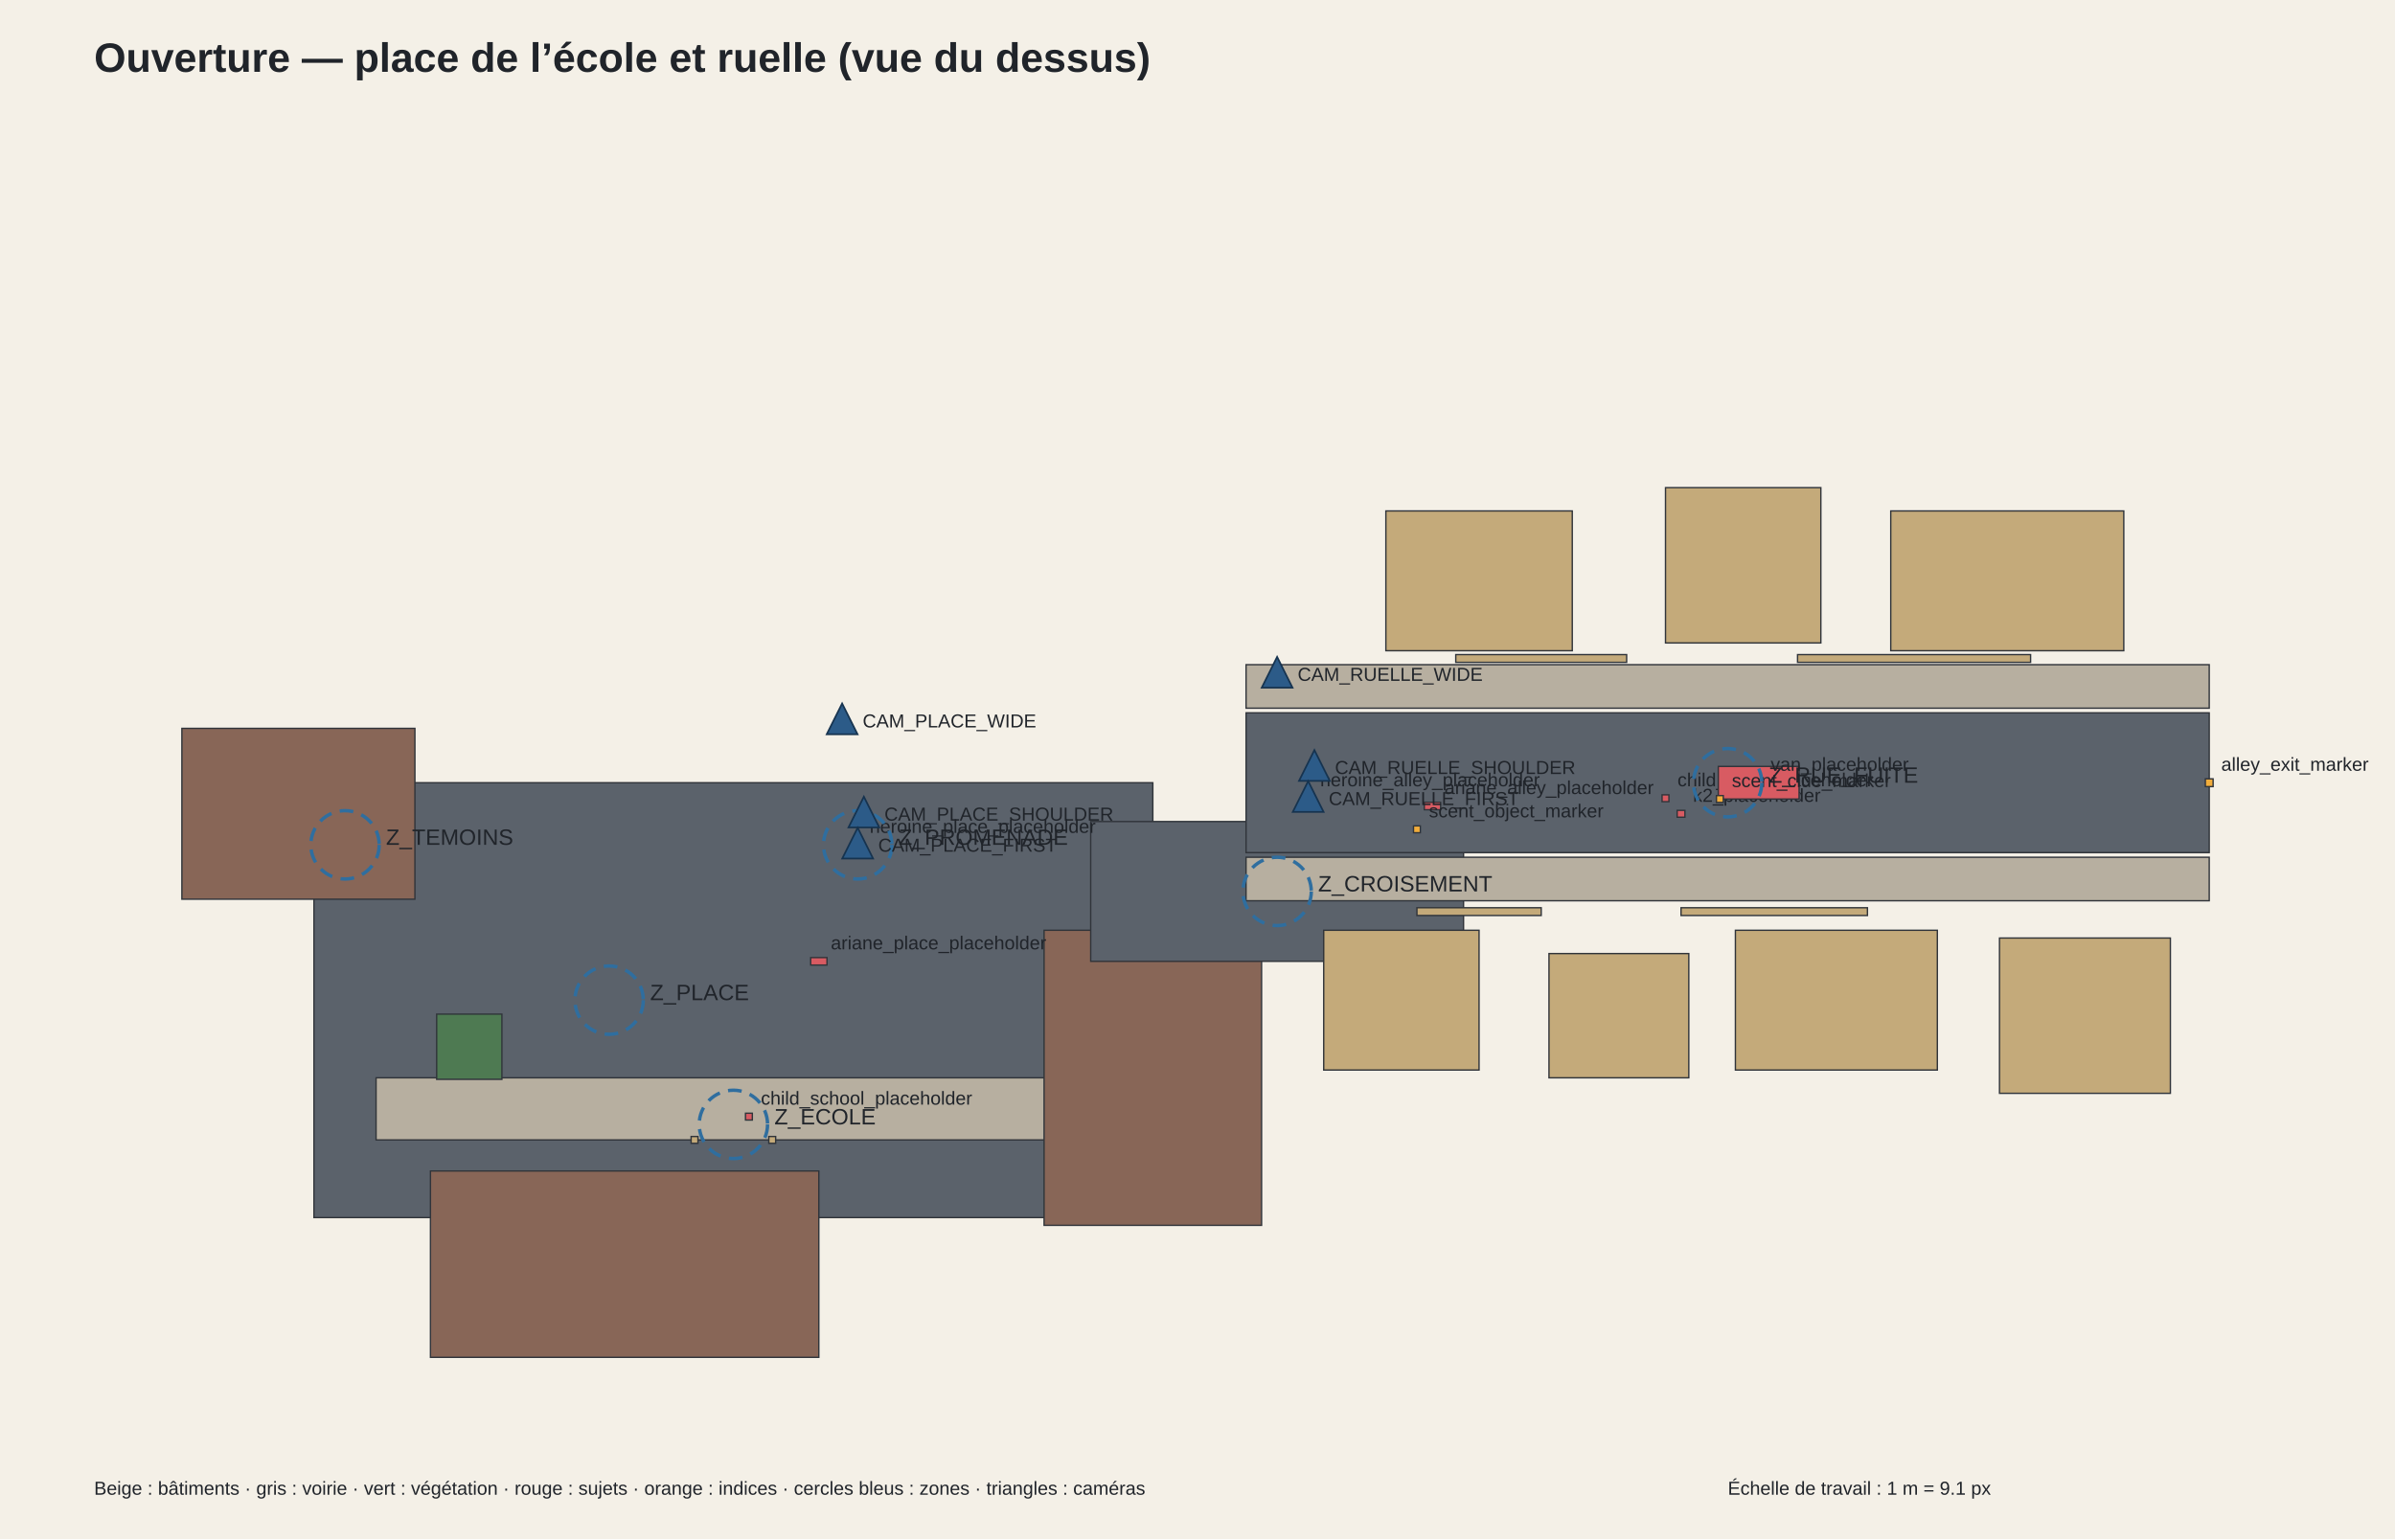
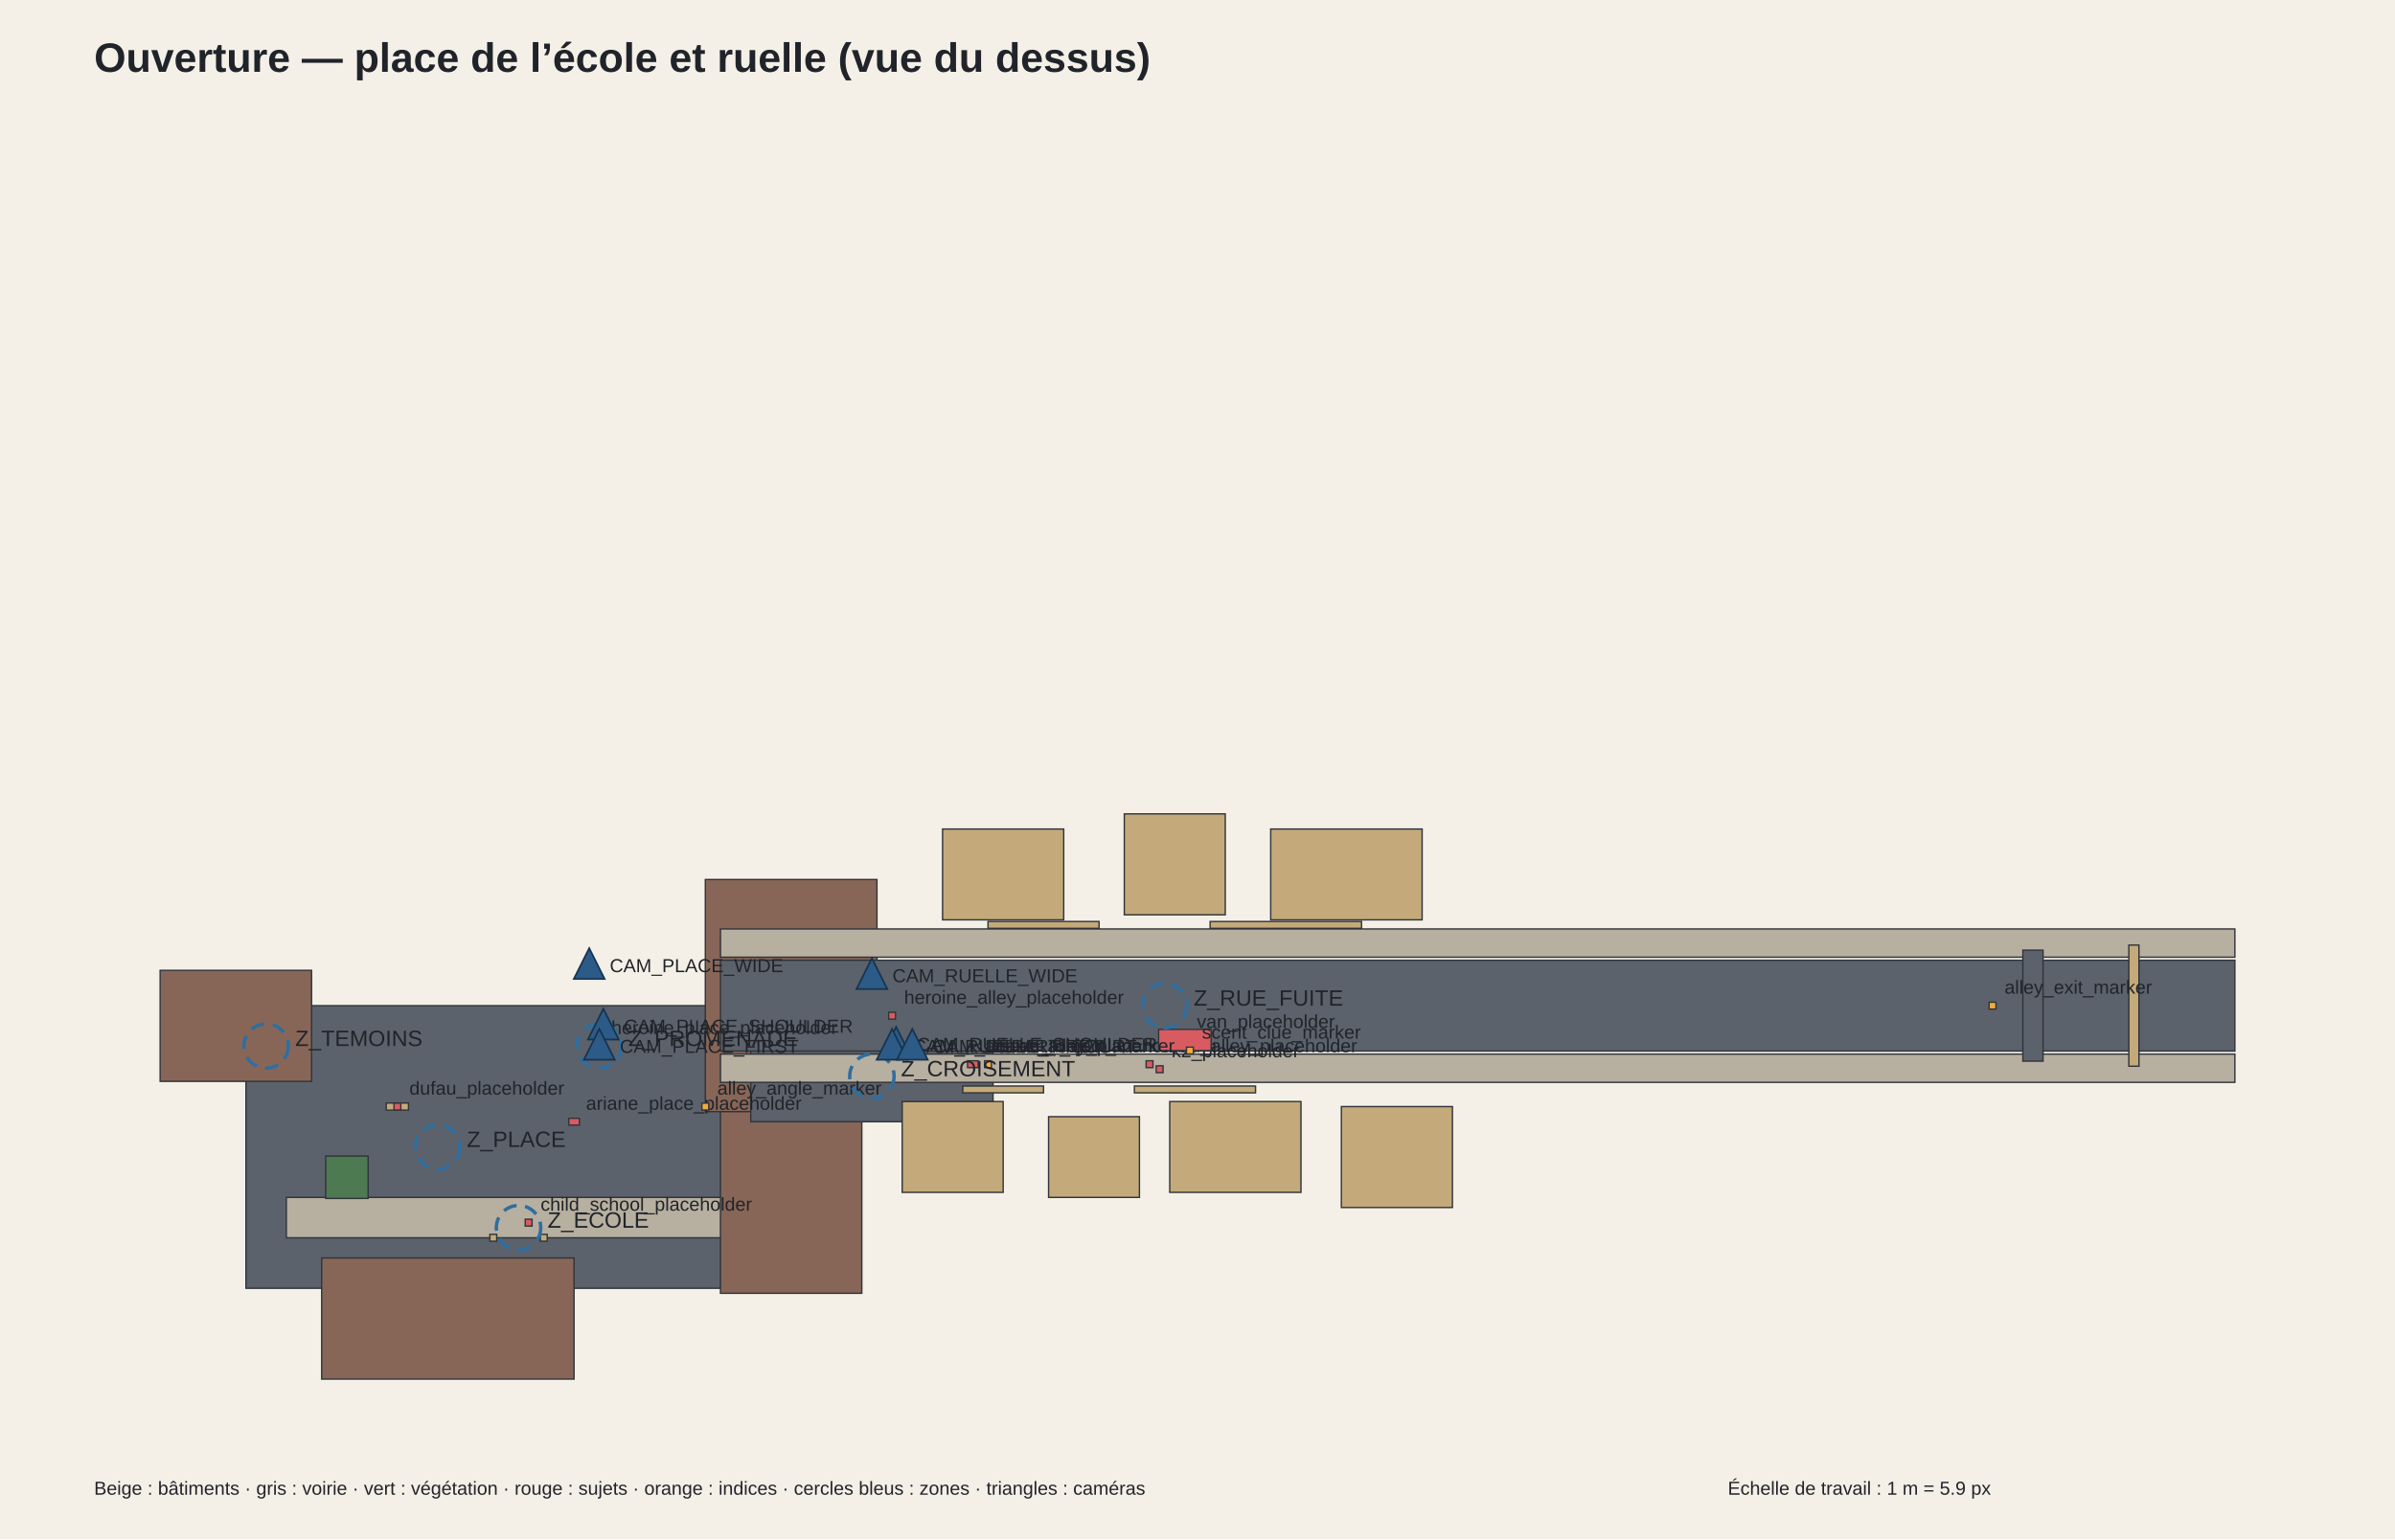
<svg xmlns="http://www.w3.org/2000/svg" width="1400" height="900" viewBox="0 0 1400 900">
  <rect width="100%" height="100%" fill="#f4f0e7" />
  <style>text{font-family:Arial,sans-serif;fill:#20242a}.label{font-size:13px}.small{font-size:11px}.title{font-size:24px;font-weight:700}.zone{fill:none;stroke:#2f6e9f;stroke-width:2;stroke-dasharray:8 5}.camera{fill:#2c5b88;stroke:#16334f;stroke-width:1}</style>
  <text x="55" y="42" class="title">Ouverture — place de l’école et ruelle (vue du dessus)</text>
-   <rect x="183.51" y="457.68" width="490.38" height="254.27" fill="#5b626b" stroke="#30343a" stroke-width="0.8" />
-   <rect x="219.84" y="630.22" width="417.73" height="36.32" fill="#b7afa0" stroke="#30343a" stroke-width="0.8" />
-   <rect x="256.16" y="689.24" width="217.95" height="99.89" fill="#c4aa7a" stroke="#30343a" stroke-width="0.8" />
-   <rect x="251.62" y="684.70" width="227.03" height="108.97" fill="#886657" stroke="#30343a" stroke-width="0.8" />
-   <rect x="404.00" y="664.54" width="4.00" height="4.00" fill="#c4aa7a" stroke="#30343a" stroke-width="0.8" />
-   <rect x="449.41" y="664.54" width="4.00" height="4.00" fill="#c4aa7a" stroke="#30343a" stroke-width="0.8" />
-   <rect x="110.86" y="430.43" width="127.14" height="90.81" fill="#c4aa7a" stroke="#30343a" stroke-width="0.8" />
-   <rect x="106.32" y="425.89" width="136.22" height="99.89" fill="#886657" stroke="#30343a" stroke-width="0.8" />
-   <rect x="614.86" y="548.49" width="118.05" height="163.46" fill="#c4aa7a" stroke="#30343a" stroke-width="0.8" />
-   <rect x="610.32" y="543.95" width="127.14" height="172.54" fill="#886657" stroke="#30343a" stroke-width="0.8" />
-   <rect x="271.60" y="609.33" width="5.45" height="5.45" fill="#4e7a52" stroke="#30343a" stroke-width="0.8" />
-   <rect x="255.25" y="592.98" width="38.14" height="38.14" fill="#4e7a52" stroke="#30343a" stroke-width="0.8" />
-   <rect x="637.57" y="480.38" width="217.95" height="81.73" fill="#5b626b" stroke="#30343a" stroke-width="0.8" />
-   <rect x="728.38" y="416.81" width="563.03" height="81.73" fill="#5b626b" stroke="#30343a" stroke-width="0.8" />
-   <rect x="728.38" y="501.26" width="563.03" height="25.43" fill="#b7afa0" stroke="#30343a" stroke-width="0.8" />
-   <rect x="728.38" y="388.66" width="563.03" height="25.43" fill="#b7afa0" stroke="#30343a" stroke-width="0.8" />
-   <rect x="773.78" y="543.95" width="90.81" height="81.73" fill="#c4aa7a" stroke="#30343a" stroke-width="0.8" />
-   <rect x="905.46" y="557.57" width="81.73" height="72.65" fill="#c4aa7a" stroke="#30343a" stroke-width="0.8" />
-   <rect x="1014.43" y="543.95" width="118.05" height="81.73" fill="#c4aa7a" stroke="#30343a" stroke-width="0.8" />
-   <rect x="1168.81" y="548.49" width="99.89" height="90.81" fill="#c4aa7a" stroke="#30343a" stroke-width="0.8" />
-   <rect x="810.11" y="298.76" width="108.97" height="81.73" fill="#c4aa7a" stroke="#30343a" stroke-width="0.8" />
-   <rect x="973.57" y="285.14" width="90.81" height="90.81" fill="#c4aa7a" stroke="#30343a" stroke-width="0.8" />
-   <rect x="1105.24" y="298.76" width="136.22" height="81.73" fill="#c4aa7a" stroke="#30343a" stroke-width="0.8" />
-   <rect x="828.27" y="530.78" width="72.65" height="4.54" fill="#c4aa7a" stroke="#30343a" stroke-width="0.8" />
-   <rect x="982.65" y="530.78" width="108.97" height="4.54" fill="#c4aa7a" stroke="#30343a" stroke-width="0.8" />
-   <rect x="850.97" y="382.76" width="99.89" height="4.54" fill="#c4aa7a" stroke="#30343a" stroke-width="0.8" />
-   <rect x="1050.76" y="382.76" width="136.22" height="4.54" fill="#c4aa7a" stroke="#30343a" stroke-width="0.8" />
-   <rect x="499.08" y="492.00" width="4.54" height="4.00" fill="#d85b62" stroke="#30343a" stroke-width="0.8" />
-   <text x="508.35" y="487.00" class="small">heroine_place_placeholder</text>
-   <rect x="473.88" y="559.93" width="9.54" height="4.36" fill="#d85b62" stroke="#30343a" stroke-width="0.8" />
-   <text x="485.65" y="555.11" class="small">ariane_place_placeholder</text>
-   <rect x="435.78" y="650.92" width="4.00" height="4.00" fill="#d85b62" stroke="#30343a" stroke-width="0.8" />
-   <text x="444.78" y="645.92" class="small">child_school_placeholder</text>
-   <rect x="762.43" y="464.76" width="4.54" height="4.00" fill="#d85b62" stroke="#30343a" stroke-width="0.8" />
-   <text x="771.70" y="459.76" class="small">heroine_alley_placeholder</text>
-   <rect x="832.58" y="469.12" width="9.54" height="4.36" fill="#d85b62" stroke="#30343a" stroke-width="0.8" />
-   <text x="844.35" y="464.30" class="small">ariane_alley_placeholder</text>
-   <rect x="971.57" y="464.76" width="4.00" height="4.00" fill="#d85b62" stroke="#30343a" stroke-width="0.8" />
-   <text x="980.57" y="459.76" class="small">child_alley_placeholder</text>
-   <rect x="980.38" y="473.84" width="4.54" height="4.00" fill="#d85b62" stroke="#30343a" stroke-width="0.8" />
-   <text x="989.65" y="468.84" class="small">k2_placeholder</text>
-   <rect x="1004.44" y="448.14" width="47.22" height="19.07" fill="#d85b62" stroke="#30343a" stroke-width="0.8" />
-   <text x="1035.05" y="450.68" class="small">van_placeholder</text>
-   <rect x="826.27" y="482.92" width="4.00" height="4.00" fill="#f2ad3b" stroke="#30343a" stroke-width="0.8" />
-   <text x="835.27" y="477.92" class="small">scent_object_marker</text>
-   <rect x="1003.35" y="465.21" width="4.00" height="4.00" fill="#f2ad3b" stroke="#30343a" stroke-width="0.8" />
-   <text x="1012.35" y="460.21" class="small">scent_clue_marker</text>
-   <rect x="1289.14" y="455.41" width="4.54" height="4.54" fill="#f2ad3b" stroke="#30343a" stroke-width="0.8" />
-   <text x="1298.41" y="450.68" class="small">alley_exit_marker</text>
-   <circle cx="501.35" cy="494.00" r="19.98" class="zone" />
-   <text x="525.33" y="494.00" class="label">Z_PROMENADE</text>
-   <circle cx="428.70" cy="657.46" r="19.98" class="zone" />
-   <text x="452.68" y="657.46" class="label">Z_ECOLE</text>
-   <circle cx="746.54" cy="521.24" r="19.98" class="zone" />
-   <text x="770.52" y="521.24" class="label">Z_CROISEMENT</text>
-   <circle cx="1009.89" cy="457.68" r="19.98" class="zone" />
-   <text x="1033.87" y="457.68" class="label">Z_RUE_FUITE</text>
-   <circle cx="356.05" cy="584.81" r="19.98" class="zone" />
-   <text x="380.03" y="584.81" class="label">Z_PLACE</text>
-   <circle cx="201.68" cy="494.00" r="19.98" class="zone" />
-   <text x="225.65" y="494.00" class="label">Z_TEMOINS</text>
-   <polygon points="504.98,465.84 495.98,483.84 513.98,483.84" class="camera" />
-   <text x="516.98" y="479.84" class="small">CAM_PLACE_SHOULDER</text>
-   <polygon points="492.27,411.35 483.27,429.35 501.27,429.35" class="camera" />
-   <text x="504.27" y="425.35" class="small">CAM_PLACE_WIDE</text>
-   <polygon points="501.35,484.00 492.35,502.00 510.35,502.00" class="camera" />
-   <text x="513.35" y="498.00" class="small">CAM_PLACE_FIRST</text>
-   <polygon points="768.34,438.59 759.34,456.59 777.34,456.59" class="camera" />
-   <text x="780.34" y="452.59" class="small">CAM_RUELLE_SHOULDER</text>
-   <polygon points="746.54,384.11 737.54,402.11 755.54,402.11" class="camera" />
-   <text x="758.54" y="398.11" class="small">CAM_RUELLE_WIDE</text>
-   <polygon points="764.70,456.76 755.70,474.76 773.70,474.76" class="camera" />
-   <text x="776.70" y="470.76" class="small">CAM_RUELLE_FIRST</text>
+   <rect x="143.77" y="588.03" width="318.69" height="165.25" fill="#5b626b" stroke="#30343a" stroke-width="0.8" />
+   <rect x="167.38" y="700.16" width="271.48" height="23.61" fill="#b7afa0" stroke="#30343a" stroke-width="0.8" />
+   <rect x="190.98" y="738.52" width="141.64" height="64.92" fill="#c4aa7a" stroke="#30343a" stroke-width="0.8" />
+   <rect x="188.03" y="735.57" width="147.54" height="70.82" fill="#886657" stroke="#30343a" stroke-width="0.8" />
+   <rect x="286.36" y="721.77" width="4.00" height="4.00" fill="#c4aa7a" stroke="#30343a" stroke-width="0.8" />
+   <rect x="315.87" y="721.77" width="4.00" height="4.00" fill="#c4aa7a" stroke="#30343a" stroke-width="0.8" />
+   <rect x="96.56" y="570.33" width="82.62" height="59.02" fill="#c4aa7a" stroke="#30343a" stroke-width="0.8" />
+   <rect x="93.61" y="567.38" width="88.52" height="64.92" fill="#886657" stroke="#30343a" stroke-width="0.8" />
+   <rect x="424.10" y="647.05" width="76.72" height="106.23" fill="#c4aa7a" stroke="#30343a" stroke-width="0.8" />
+   <rect x="421.15" y="644.10" width="82.62" height="112.13" fill="#886657" stroke="#30343a" stroke-width="0.8" />
+   <rect x="415.25" y="517.21" width="94.43" height="129.84" fill="#c4aa7a" stroke="#30343a" stroke-width="0.8" />
+   <rect x="412.30" y="514.26" width="100.33" height="135.74" fill="#886657" stroke="#30343a" stroke-width="0.8" />
+   <rect x="200.79" y="686.36" width="4.00" height="4.00" fill="#4e7a52" stroke="#30343a" stroke-width="0.8" />
+   <rect x="190.39" y="675.97" width="24.79" height="24.79" fill="#4e7a52" stroke="#30343a" stroke-width="0.8" />
+   <rect x="438.85" y="602.79" width="141.64" height="53.11" fill="#5b626b" stroke="#30343a" stroke-width="0.8" />
+   <rect x="421.15" y="561.48" width="885.25" height="53.11" fill="#5b626b" stroke="#30343a" stroke-width="0.8" />
+   <rect x="421.15" y="616.36" width="885.25" height="16.52" fill="#b7afa0" stroke="#30343a" stroke-width="0.8" />
+   <rect x="421.15" y="543.18" width="885.25" height="16.52" fill="#b7afa0" stroke="#30343a" stroke-width="0.8" />
+   <rect x="527.38" y="644.10" width="59.02" height="53.11" fill="#c4aa7a" stroke="#30343a" stroke-width="0.8" />
+   <rect x="612.95" y="652.95" width="53.11" height="47.21" fill="#c4aa7a" stroke="#30343a" stroke-width="0.8" />
+   <rect x="683.77" y="644.10" width="76.72" height="53.11" fill="#c4aa7a" stroke="#30343a" stroke-width="0.8" />
+   <rect x="784.10" y="647.05" width="64.92" height="59.02" fill="#c4aa7a" stroke="#30343a" stroke-width="0.8" />
+   <rect x="550.98" y="484.75" width="70.82" height="53.11" fill="#c4aa7a" stroke="#30343a" stroke-width="0.8" />
+   <rect x="657.21" y="475.90" width="59.02" height="59.02" fill="#c4aa7a" stroke="#30343a" stroke-width="0.8" />
+   <rect x="742.79" y="484.75" width="88.52" height="53.11" fill="#c4aa7a" stroke="#30343a" stroke-width="0.8" />
+   <rect x="562.79" y="635.02" width="47.21" height="4.00" fill="#c4aa7a" stroke="#30343a" stroke-width="0.8" />
+   <rect x="663.11" y="635.02" width="70.82" height="4.00" fill="#c4aa7a" stroke="#30343a" stroke-width="0.8" />
+   <rect x="577.54" y="538.82" width="64.92" height="4.00" fill="#c4aa7a" stroke="#30343a" stroke-width="0.8" />
+   <rect x="707.38" y="538.82" width="88.52" height="4.00" fill="#c4aa7a" stroke="#30343a" stroke-width="0.8" />
+   <rect x="225.80" y="644.98" width="12.98" height="4.13" fill="#c4aa7a" stroke="#30343a" stroke-width="0.8" />
+   <rect x="1182.46" y="555.57" width="11.80" height="64.92" fill="#5b626b" stroke="#30343a" stroke-width="0.8" />
+   <rect x="1244.43" y="552.62" width="5.90" height="70.82" fill="#c4aa7a" stroke="#30343a" stroke-width="0.8" />
+   <rect x="348.33" y="609.64" width="4.00" height="4.00" fill="#d85b62" stroke="#30343a" stroke-width="0.8" />
+   <text x="357.33" y="604.64" class="small">heroine_place_placeholder</text>
+   <rect x="332.48" y="653.90" width="6.20" height="4.00" fill="#d85b62" stroke="#30343a" stroke-width="0.8" />
+   <text x="342.57" y="648.90" class="small">ariane_place_placeholder</text>
+   <rect x="307.02" y="712.92" width="4.00" height="4.00" fill="#d85b62" stroke="#30343a" stroke-width="0.8" />
+   <text x="316.02" y="707.92" class="small">child_school_placeholder</text>
+   <rect x="230.30" y="645.05" width="4.00" height="4.00" fill="#d85b62" stroke="#30343a" stroke-width="0.8" />
+   <text x="239.30" y="640.05" class="small">dufau_placeholder</text>
+   <rect x="410.30" y="645.05" width="4.00" height="4.00" fill="#f2ad3b" stroke="#30343a" stroke-width="0.8" />
+   <text x="419.30" y="640.05" class="small">alley_angle_marker</text>
+   <rect x="519.48" y="591.93" width="4.00" height="4.00" fill="#d85b62" stroke="#30343a" stroke-width="0.8" />
+   <text x="528.48" y="586.93" class="small">heroine_alley_placeholder</text>
+   <rect x="565.59" y="620.26" width="6.20" height="4.00" fill="#d85b62" stroke="#30343a" stroke-width="0.8" />
+   <text x="575.69" y="615.26" class="small">ariane_alley_placeholder</text>
+   <rect x="669.97" y="620.26" width="4.00" height="4.00" fill="#d85b62" stroke="#30343a" stroke-width="0.8" />
+   <text x="678.97" y="615.26" class="small">child_alley_placeholder</text>
+   <rect x="675.87" y="623.21" width="4.00" height="4.00" fill="#d85b62" stroke="#30343a" stroke-width="0.8" />
+   <text x="684.87" y="618.21" class="small">k2_placeholder</text>
+   <rect x="677.28" y="601.90" width="30.69" height="12.39" fill="#d85b62" stroke="#30343a" stroke-width="0.8" />
+   <text x="699.62" y="601.10" class="small">van_placeholder</text>
+   <rect x="575.54" y="620.26" width="4.00" height="4.00" fill="#f2ad3b" stroke="#30343a" stroke-width="0.8" />
+   <text x="584.54" y="615.26" class="small">scent_object_marker</text>
+   <rect x="693.57" y="612.30" width="4.00" height="4.00" fill="#f2ad3b" stroke="#30343a" stroke-width="0.8" />
+   <text x="702.57" y="607.30" class="small">scent_clue_marker</text>
+   <rect x="1162.75" y="586.03" width="4.00" height="4.00" fill="#f2ad3b" stroke="#30343a" stroke-width="0.8" />
+   <text x="1171.75" y="581.03" class="small">alley_exit_marker</text>
+   <circle cx="350.33" cy="611.64" r="12.98" class="zone" />
+   <text x="367.31" y="611.64" class="label">Z_PROMENADE</text>
+   <circle cx="303.11" cy="717.87" r="12.98" class="zone" />
+   <text x="320.10" y="717.87" class="label">Z_ECOLE</text>
+   <circle cx="509.67" cy="629.34" r="12.98" class="zone" />
+   <text x="526.66" y="629.34" class="label">Z_CROISEMENT</text>
+   <circle cx="680.82" cy="588.03" r="12.98" class="zone" />
+   <text x="697.80" y="588.03" class="label">Z_RUE_FUITE</text>
+   <circle cx="255.90" cy="670.66" r="12.98" class="zone" />
+   <text x="272.89" y="670.66" class="label">Z_PLACE</text>
+   <circle cx="155.57" cy="611.64" r="12.98" class="zone" />
+   <text x="172.56" y="611.64" class="label">Z_TEMOINS</text>
+   <polygon points="352.69,589.84 343.69,607.84 361.69,607.84" class="camera" />
+   <text x="364.69" y="603.84" class="small">CAM_PLACE_SHOULDER</text>
+   <polygon points="344.43,554.43 335.43,572.43 353.43,572.43" class="camera" />
+   <text x="356.43" y="568.43" class="small">CAM_PLACE_WIDE</text>
+   <polygon points="350.33,601.64 341.33,619.64 359.33,619.64" class="camera" />
+   <text x="362.33" y="615.64" class="small">CAM_PLACE_FIRST</text>
+   <polygon points="523.84,600.46 514.84,618.46 532.84,618.46" class="camera" />
+   <text x="535.84" y="614.46" class="small">CAM_RUELLE_SHOULDER</text>
+   <polygon points="509.67,560.33 500.67,578.33 518.67,578.33" class="camera" />
+   <text x="521.67" y="574.33" class="small">CAM_RUELLE_WIDE</text>
+   <polygon points="521.48,601.64 512.48,619.64 530.48,619.64" class="camera" />
+   <text x="533.48" y="615.64" class="small">CAM_RUELLE_FIRST</text>
+   <polygon points="533.28,601.64 524.28,619.64 542.28,619.64" class="camera" />
+   <text x="545.28" y="615.64" class="small">CAM_DEPART_COURT</text>
  <text x="55" y="874" class="small">Beige : bâtiments · gris : voirie · vert : végétation · rouge : sujets · orange : indices · cercles bleus : zones · triangles : caméras</text>
-   <text x="1010" y="874" class="small">Échelle de travail : 1 m = 9.1 px</text>
+   <text x="1010" y="874" class="small">Échelle de travail : 1 m = 5.9 px</text>
</svg>
